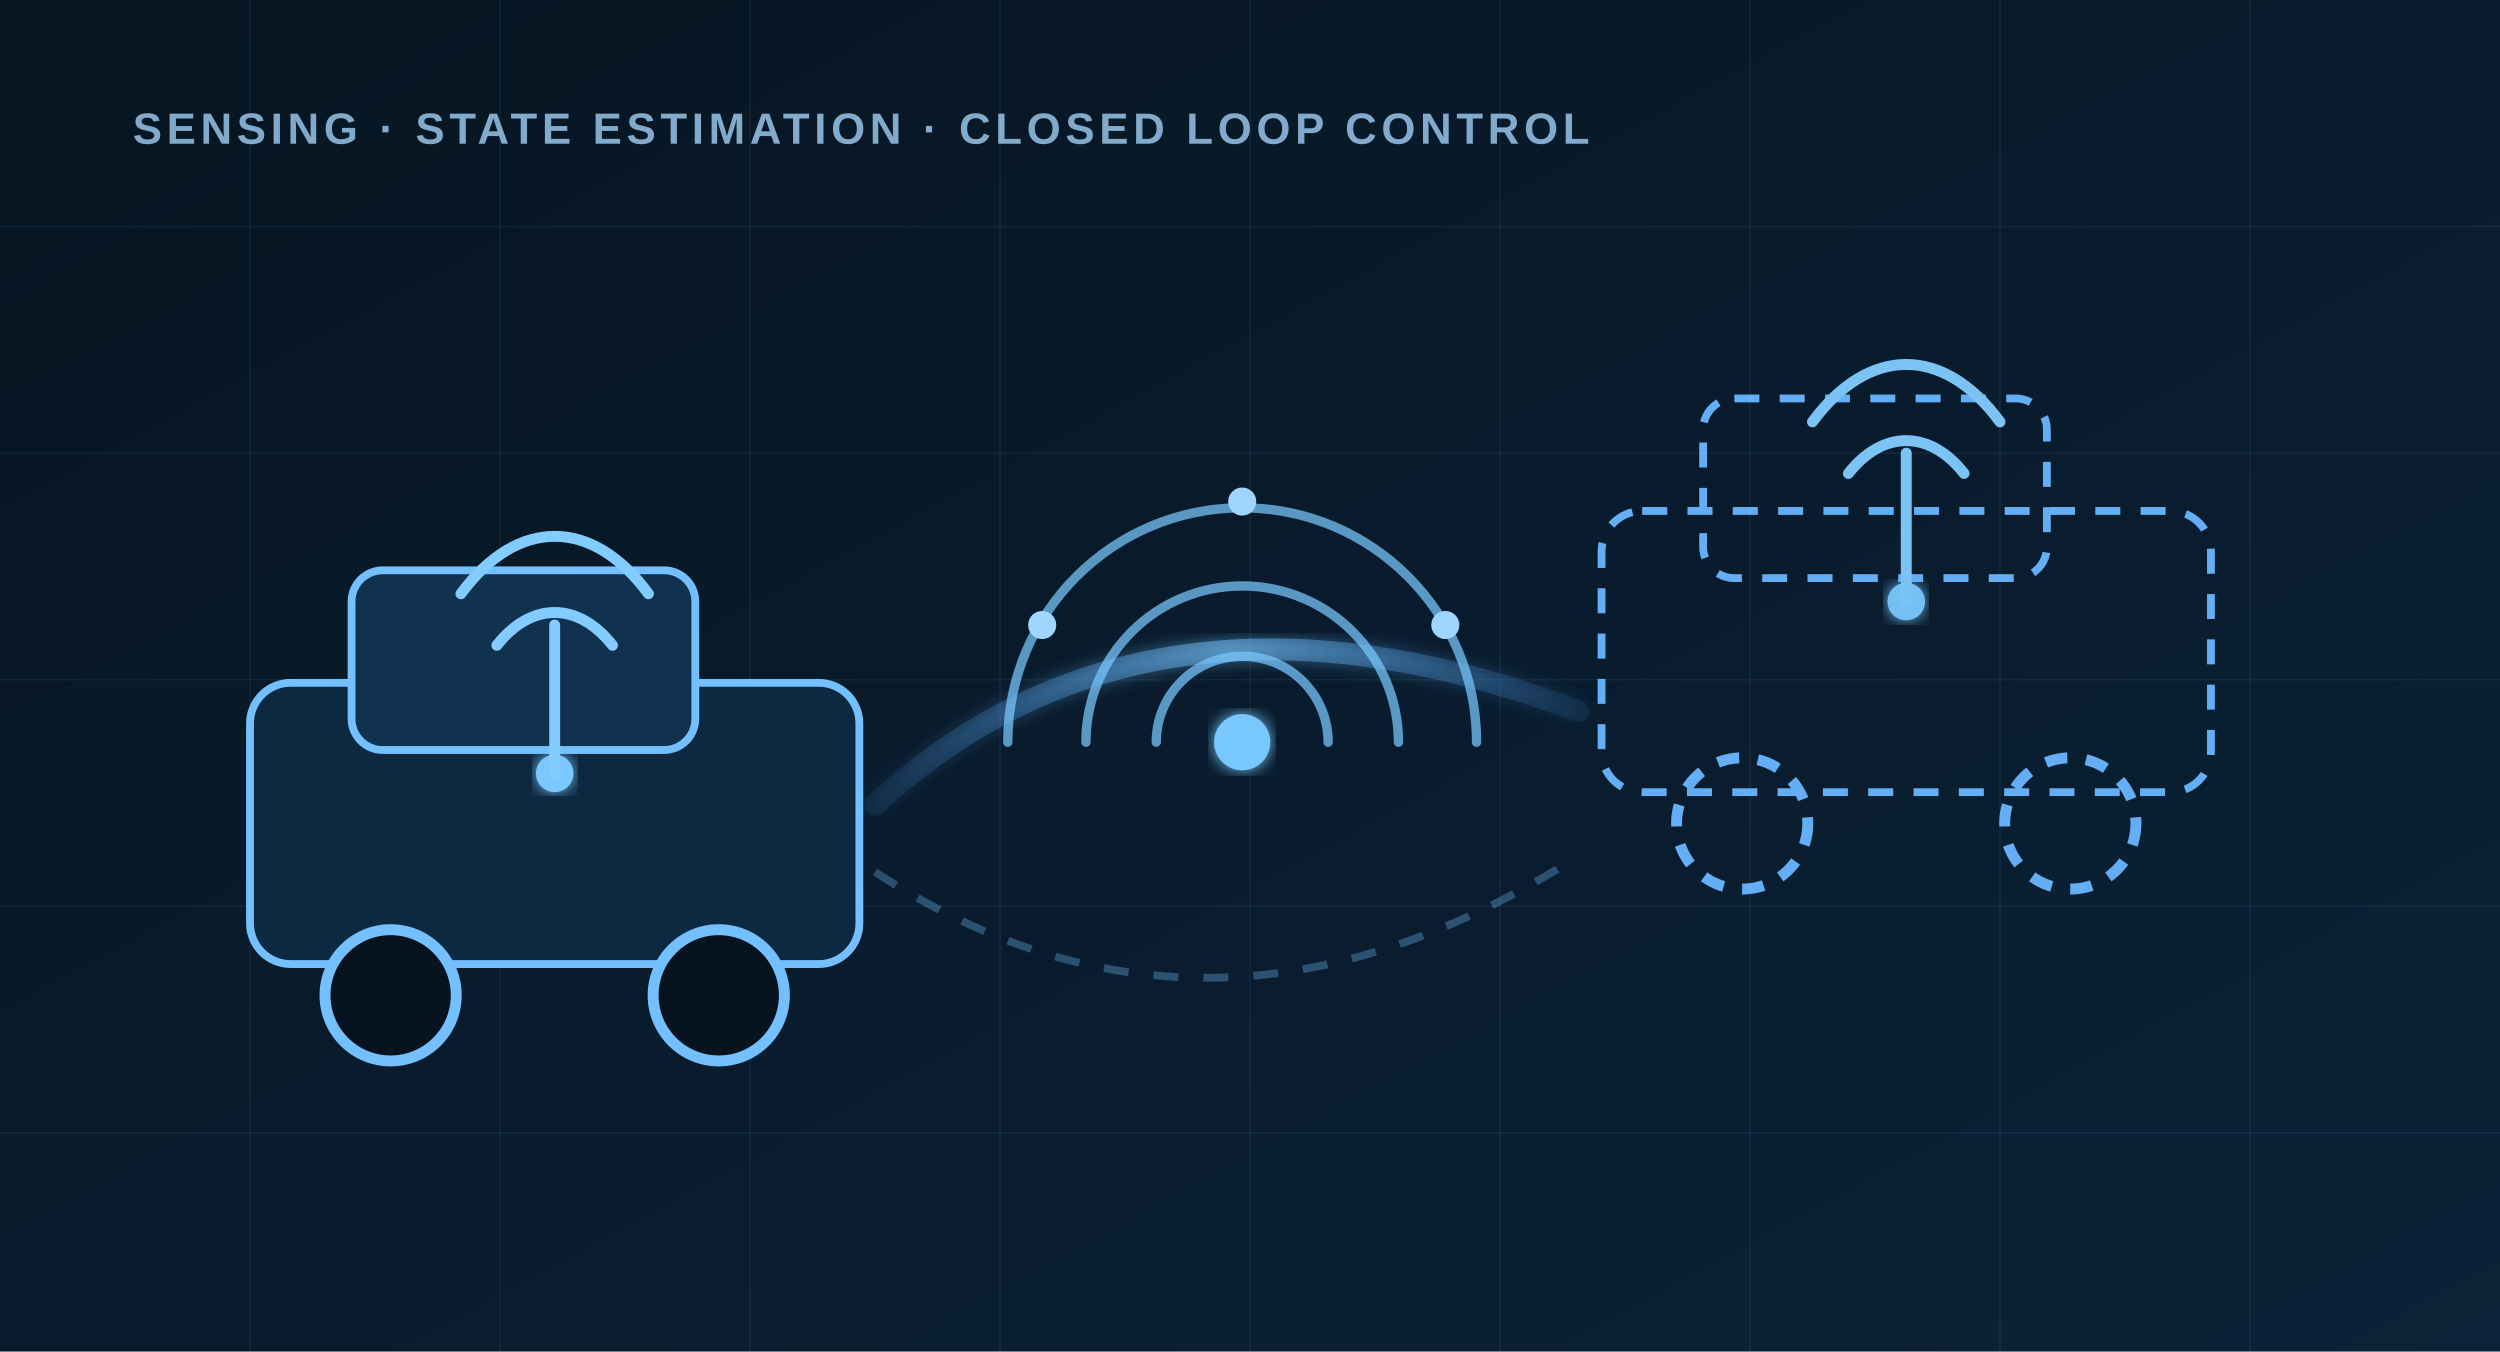
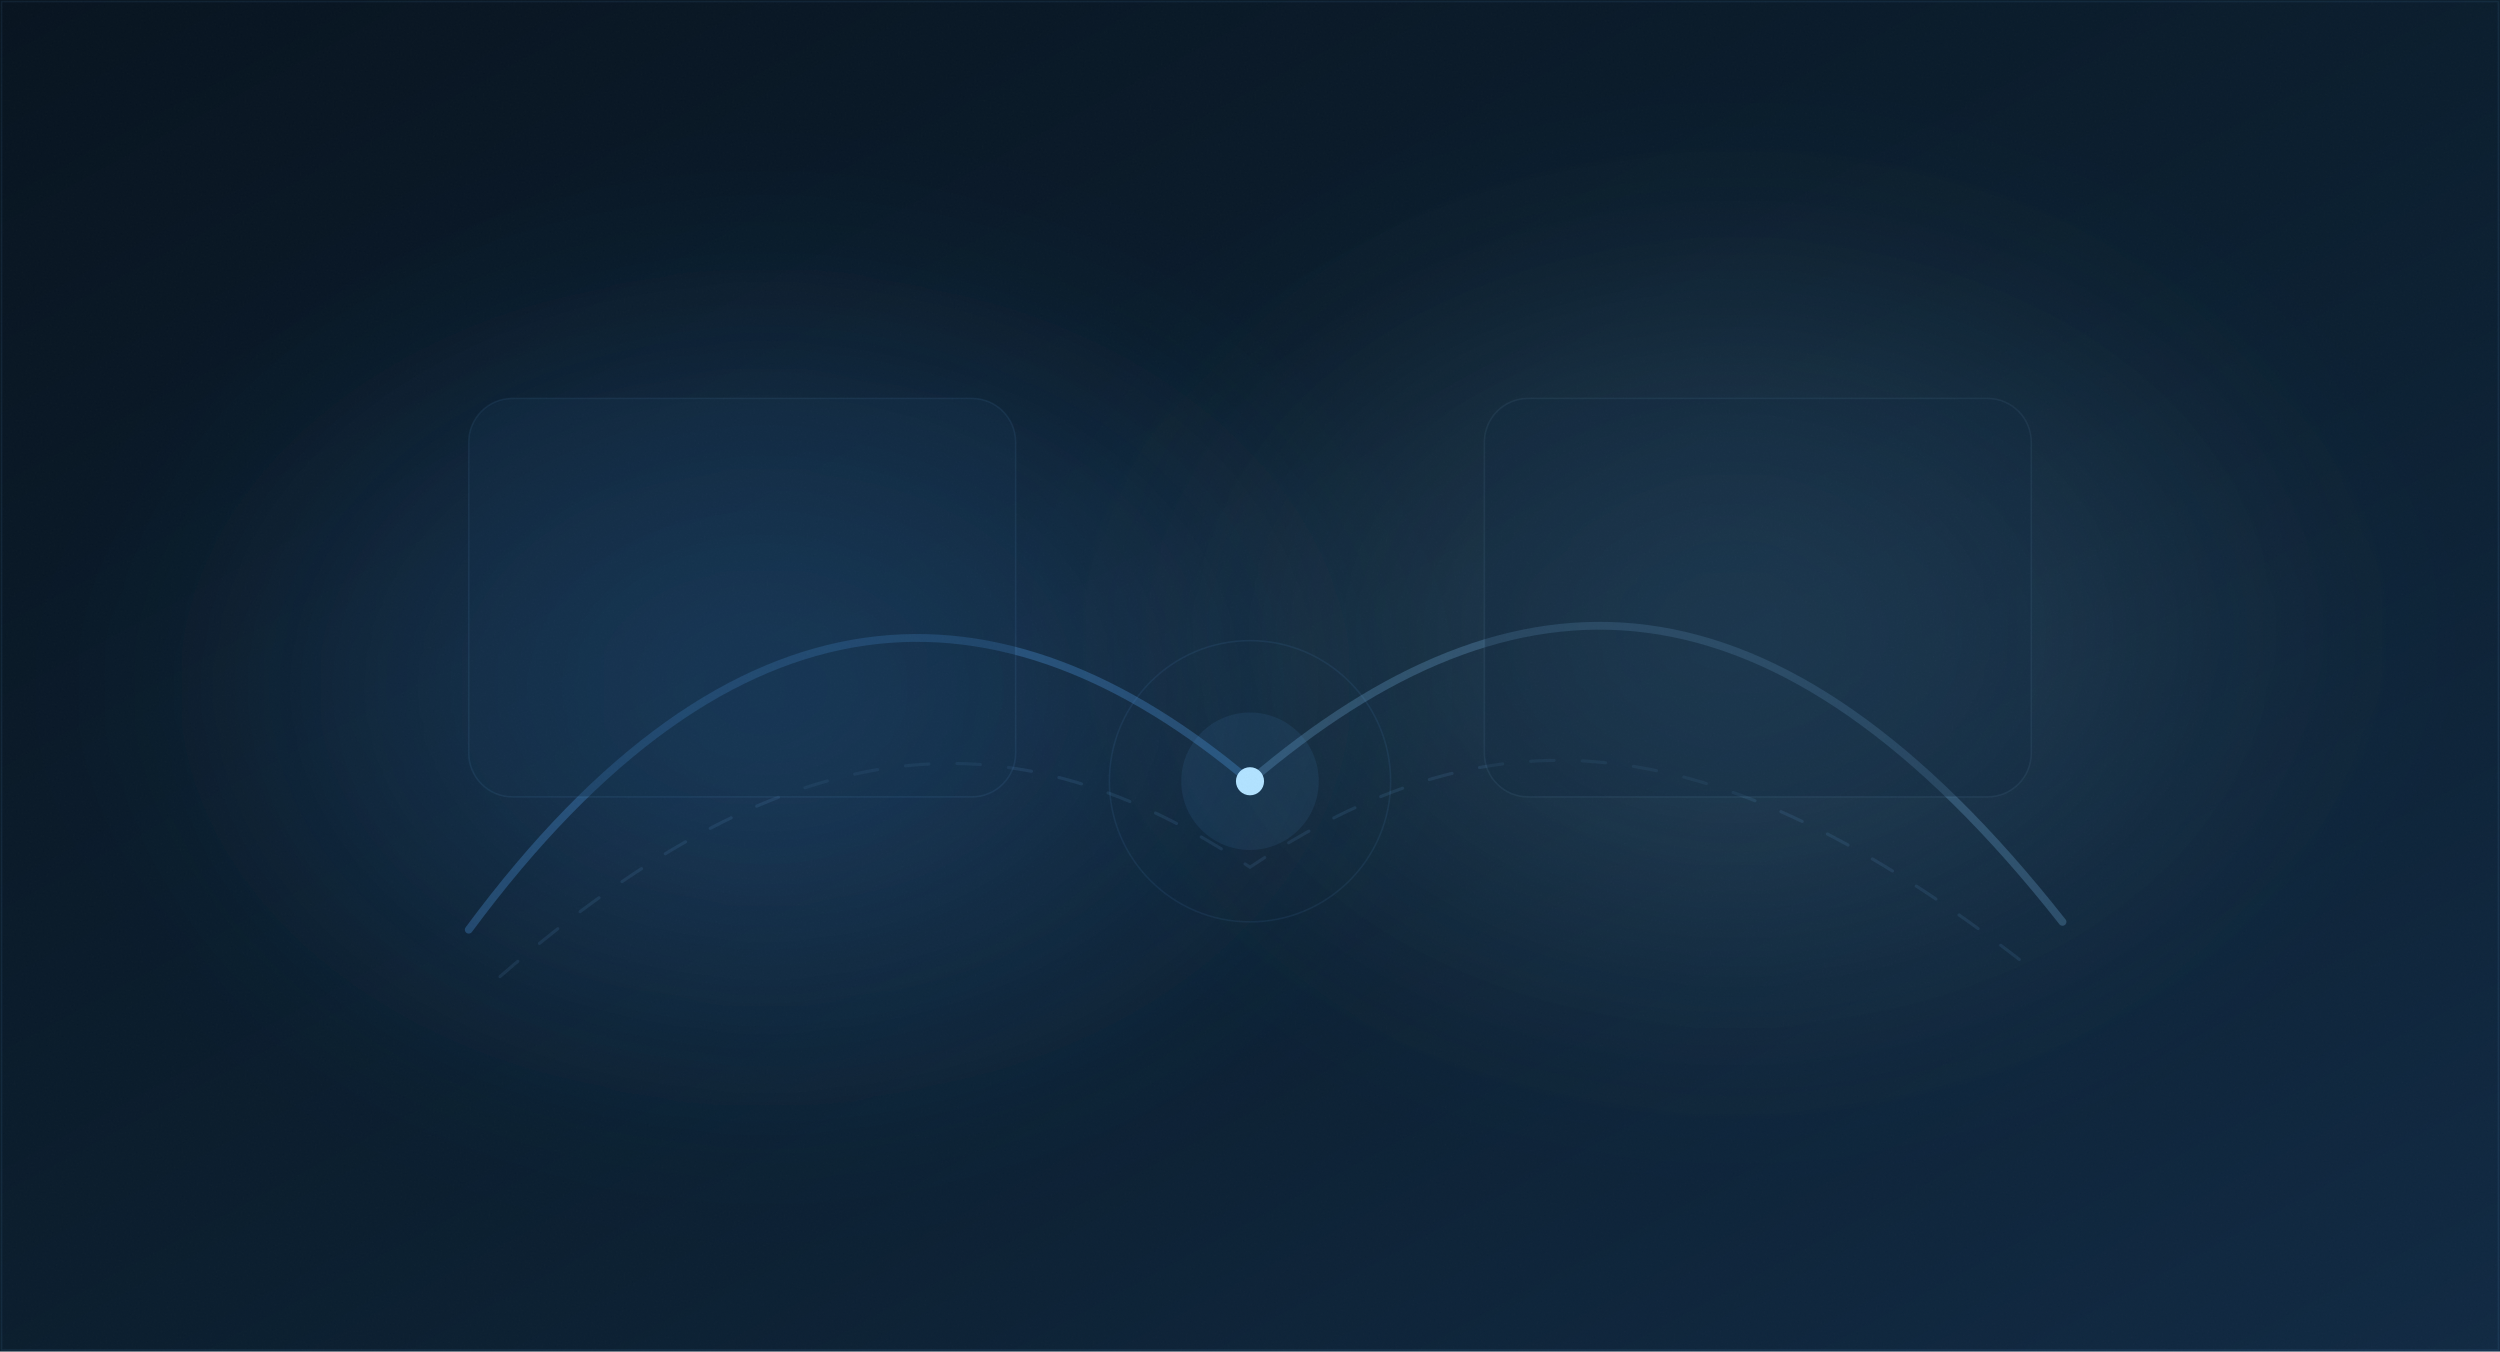
- <svg xmlns="http://www.w3.org/2000/svg" viewBox="0 0 1600 865" role="img" aria-label="Digital twin and ISAC visualization">
+ <svg xmlns="http://www.w3.org/2000/svg" viewBox="0 0 1600 865" role="img" aria-label="Abstract digital twin and ISAC visual">
  <defs>
    <linearGradient id="bg" x1="0" y1="0" x2="1" y2="1">
-       <stop stop-color="#071521" />
-       <stop offset="1" stop-color="#0b2238" />
+       <stop stop-color="#07131f" />
+       <stop offset=".52" stop-color="#0a1d2e" />
+       <stop offset="1" stop-color="#102943" />
    </linearGradient>
-     <linearGradient id="link" x1="0" y1="0" x2="1" y2="0">
-       <stop stop-color="#4da4ff" stop-opacity=".08" />
-       <stop offset=".5" stop-color="#78c7ff" stop-opacity=".48" />
-       <stop offset="1" stop-color="#4da4ff" stop-opacity=".08" />
-     </linearGradient>
-     <filter id="glow">
-       <feGaussianBlur stdDeviation="5" result="b" />
-       <feMerge>
-         <feMergeNode in="b" />
-         <feMergeNode in="SourceGraphic" />
-       </feMerge>
+     <radialGradient id="left" cx="50%" cy="50%" r="50%">
+       <stop stop-color="#4da4ff" stop-opacity=".25" />
+       <stop offset="1" stop-color="#4da4ff" stop-opacity="0" />
+     </radialGradient>
+     <radialGradient id="right" cx="50%" cy="50%" r="50%">
+       <stop stop-color="#8ad3ff" stop-opacity=".2" />
+       <stop offset="1" stop-color="#8ad3ff" stop-opacity="0" />
+     </radialGradient>
+     <filter id="blur">
+       <feGaussianBlur stdDeviation="50" />
+     </filter>
+     <filter id="grain">
+       <feTurbulence type="fractalNoise" baseFrequency=".82" numOctaves="2" seed="21" />
+       <feColorMatrix type="saturate" values="0" />
+       <feComponentTransfer>
+         <feFuncA type="table" tableValues="0 .03" />
+       </feComponentTransfer>
    </filter>
  </defs>
  <rect width="1600" height="865" fill="url(#bg)" />
-   <g stroke="#76bfff" stroke-opacity=".08">
-     <path d="M0 145H1600M0 290H1600M0 435H1600M0 580H1600M0 725H1600" />
-     <path d="M160 0V865M320 0V865M480 0V865M640 0V865M800 0V865M960 0V865M1120 0V865M1280 0V865M1440 0V865" />
+   <ellipse cx="490" cy="440" rx="420" ry="300" fill="url(#left)" filter="url(#blur)" />
+   <ellipse cx="1110" cy="405" rx="420" ry="300" fill="url(#right)" filter="url(#blur)" />
+   <g fill="none" stroke-linecap="round">
+     <path d="M300 595 C470 365 640 365 800 500" stroke="#5aafff" stroke-opacity=".26" stroke-width="5" />
+     <path d="M800 500 C970 355 1135 355 1320 590" stroke="#8acfff" stroke-opacity=".22" stroke-width="5" />
+     <path d="M320 625 C510 460 650 455 800 555 C950 455 1090 455 1300 620" stroke="#7ac6ff" stroke-opacity=".1" stroke-width="2" stroke-dasharray="15 18" />
  </g>
-   <g transform="translate(160 365)">
-     <rect x="0" y="72" width="390" height="180" rx="26" fill="#0d2941" stroke="#74c0ff" stroke-width="5" />
-     <rect x="65" y="0" width="220" height="115" rx="20" fill="#10324f" stroke="#74c0ff" stroke-width="5" />
-     <circle cx="90" cy="272" r="42" fill="#07131f" stroke="#74c0ff" stroke-width="7" />
-     <circle cx="300" cy="272" r="42" fill="#07131f" stroke="#74c0ff" stroke-width="7" />
-     <circle cx="195" cy="130" r="12" fill="#7ac8ff" filter="url(#glow)" />
-     <path d="M195 130v-95M158 48c22-28 52-28 74 0M135 15c36-49 84-49 120 0" fill="none" stroke="#82ccff" stroke-width="7" stroke-linecap="round" />
+   <g opacity=".33">
+     <rect x="300" y="255" width="350" height="255" rx="28" fill="#12304b" stroke="#72c2ff" stroke-opacity=".24" />
+     <rect x="950" y="255" width="350" height="255" rx="28" fill="#0e2740" stroke="#9bd8ff" stroke-opacity=".2" />
  </g>
-   <g transform="translate(1025 255)" opacity=".95">
-     <rect x="0" y="72" width="390" height="180" rx="26" fill="none" stroke="#68b6ff" stroke-width="5" stroke-dasharray="16 13" />
-     <rect x="65" y="0" width="220" height="115" rx="20" fill="none" stroke="#68b6ff" stroke-width="5" stroke-dasharray="16 13" />
-     <circle cx="90" cy="272" r="42" fill="none" stroke="#68b6ff" stroke-width="7" stroke-dasharray="14 12" />
-     <circle cx="300" cy="272" r="42" fill="none" stroke="#68b6ff" stroke-width="7" stroke-dasharray="14 12" />
-     <circle cx="195" cy="130" r="12" fill="#7ac8ff" filter="url(#glow)" />
-     <path d="M195 130v-95M158 48c22-28 52-28 74 0M135 15c36-49 84-49 120 0" fill="none" stroke="#82ccff" stroke-width="7" stroke-linecap="round" />
-   </g>
-   <path d="M560 515C690 395 850 395 1010 455" fill="none" stroke="url(#link)" stroke-width="14" stroke-linecap="round" filter="url(#glow)" />
-   <path d="M560 558C700 650 850 650 1010 548" fill="none" stroke="#76c3ff" stroke-opacity=".32" stroke-width="5" stroke-dasharray="16 16" />
-   <g transform="translate(795 475)" fill="none" stroke="#78c7ff" stroke-width="6" stroke-linecap="round">
-     <circle r="18" fill="#78c7ff" stroke="none" filter="url(#glow)" />
-     <path d="M-55 0a55 55 0 0 1 110 0M-100 0a100 100 0 0 1 200 0M-150 0a150 150 0 0 1 300 0" opacity=".72" />
-   </g>
-   <g transform="translate(795 475)" fill="#9ed6ff">
-     <circle cx="0" cy="-154" r="9" />
-     <circle cx="130" cy="-75" r="9" />
-     <circle cx="-128" cy="-75" r="9" />
-   </g>
-   <text x="85" y="92" fill="#a7d8ff" fill-opacity=".76" font-family="Arial, sans-serif" font-size="28" font-weight="700" letter-spacing="3">SENSING · STATE ESTIMATION · CLOSED LOOP CONTROL</text>
+   <circle cx="800" cy="500" r="9" fill="#b9e6ff" />
+   <circle cx="800" cy="500" r="44" fill="#5dafff" opacity=".08" />
+   <circle cx="800" cy="500" r="90" fill="none" stroke="#6abaff" stroke-opacity=".08" />
+   <rect width="1600" height="865" filter="url(#grain)" opacity=".8" />
+   <rect x="1" y="1" width="1598" height="863" fill="none" stroke="#75bfff" stroke-opacity=".08" />
</svg>
